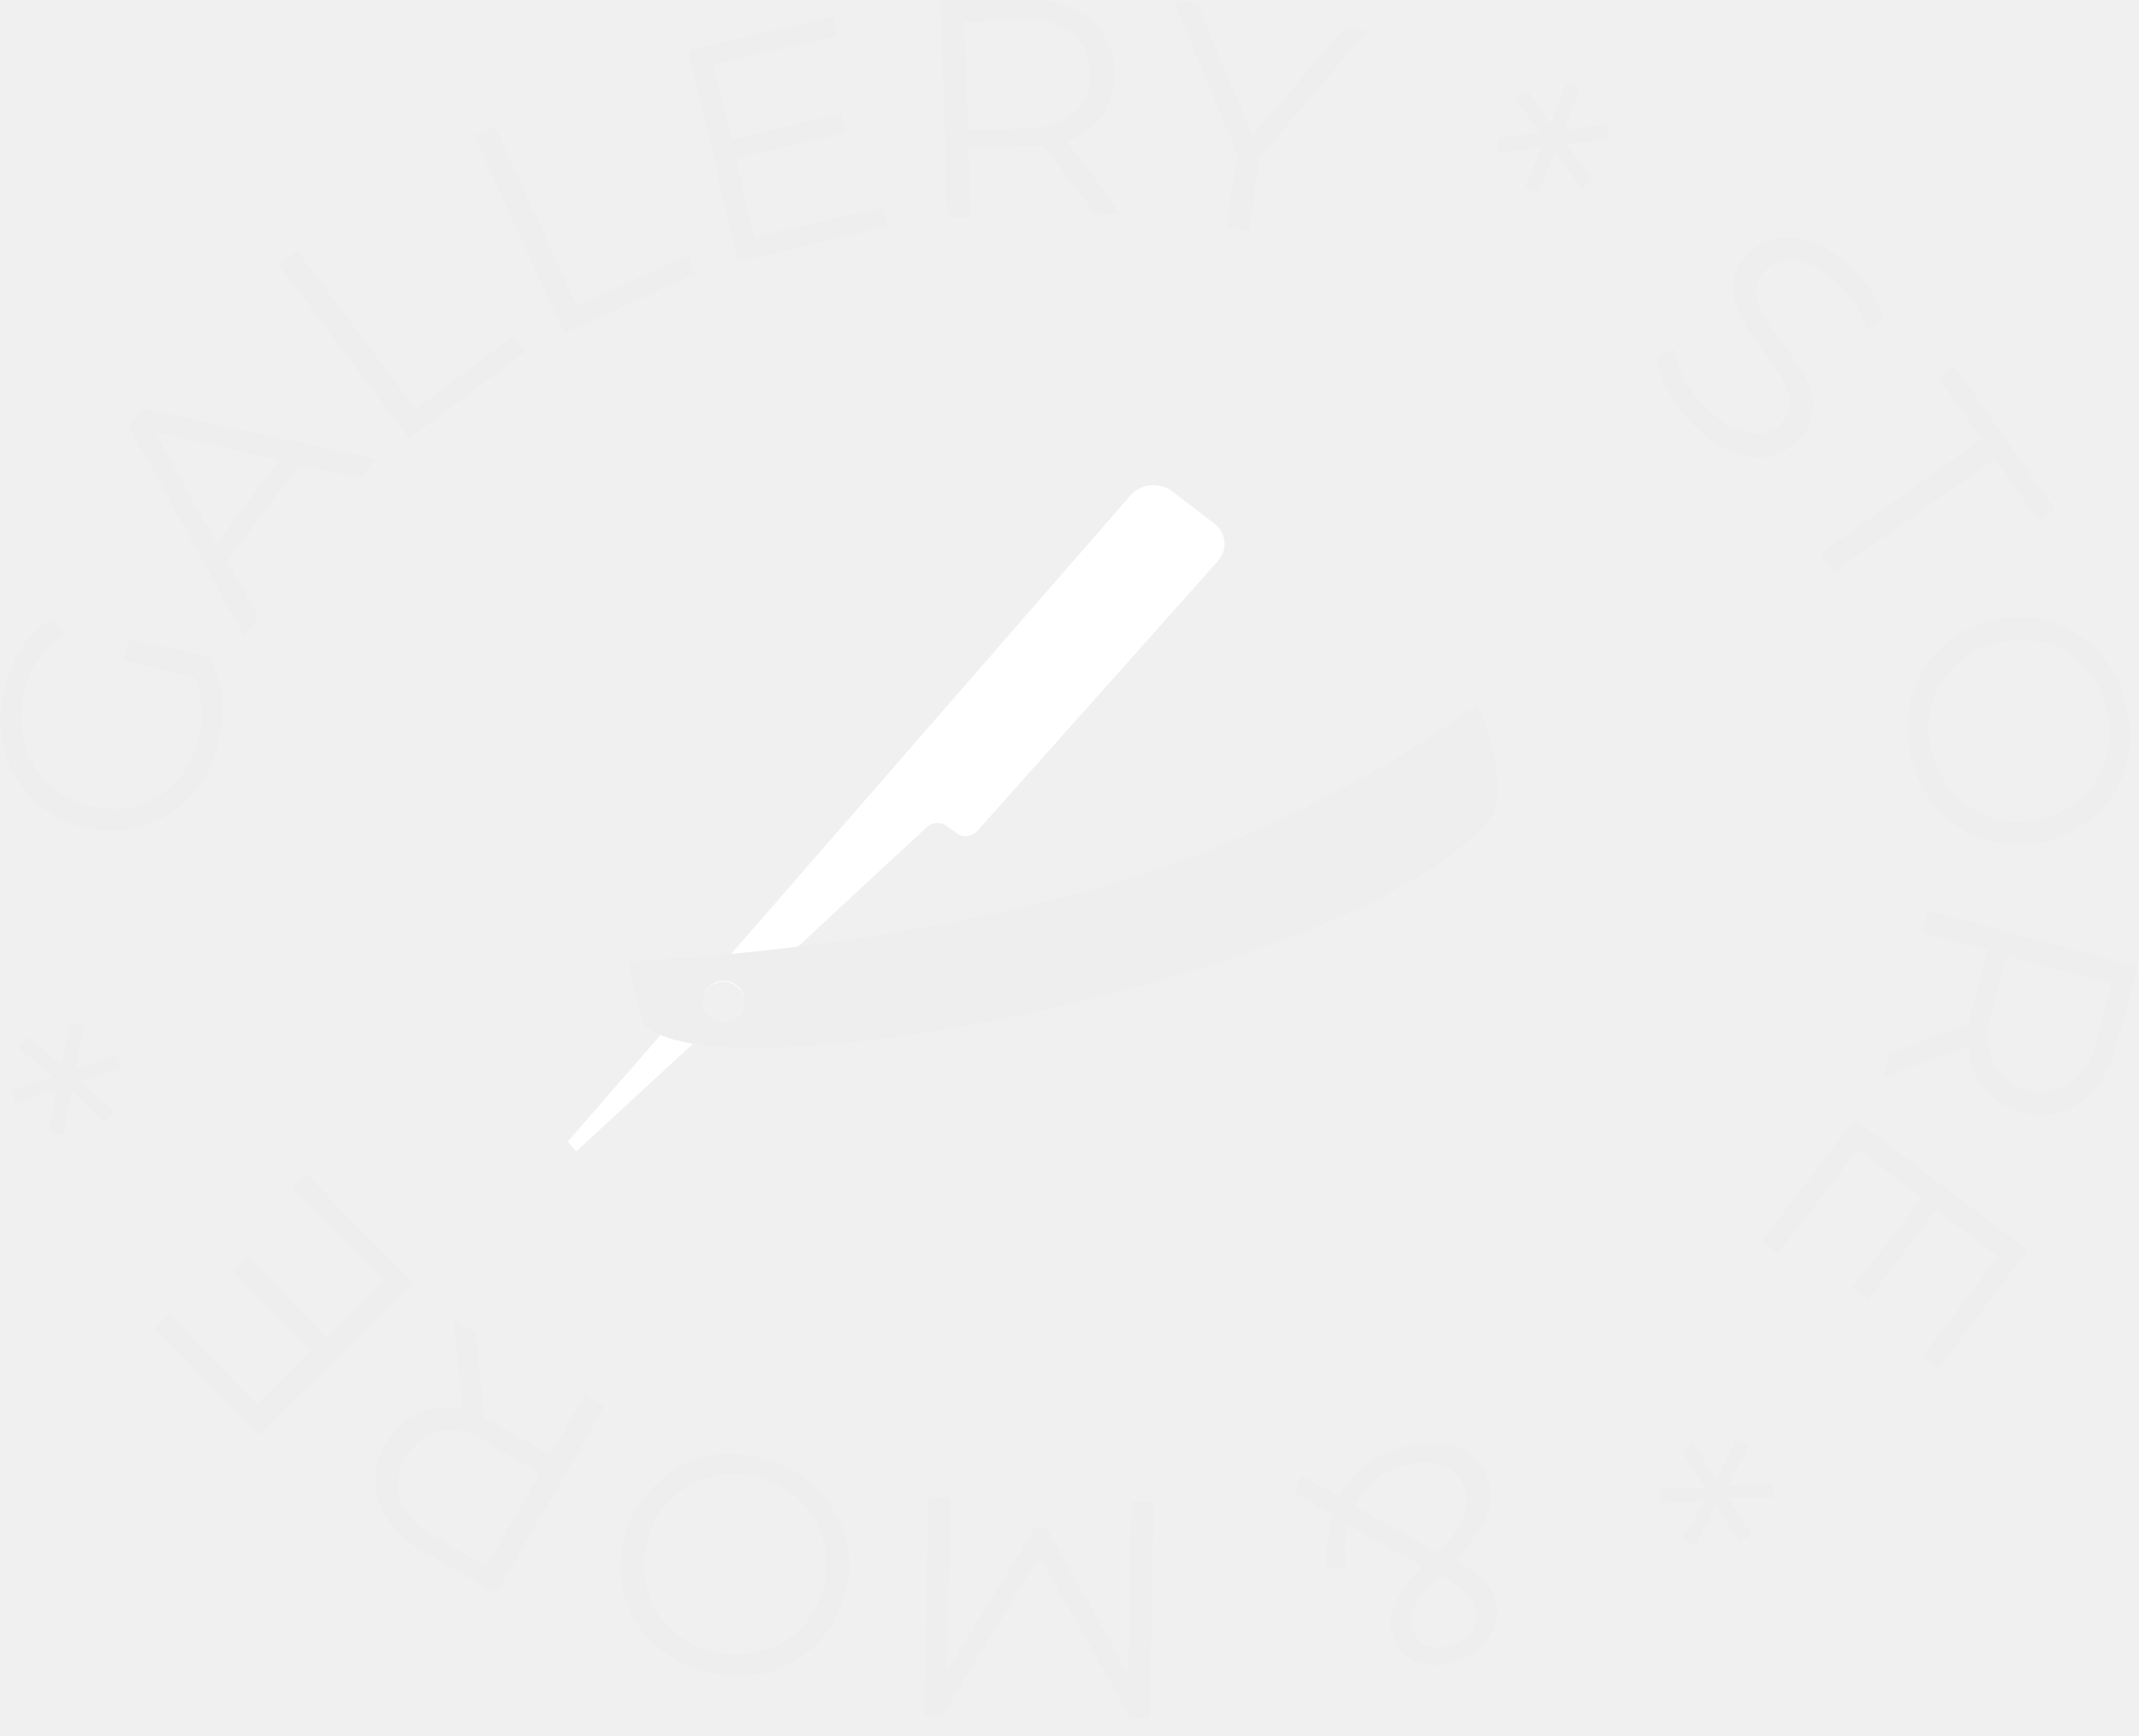
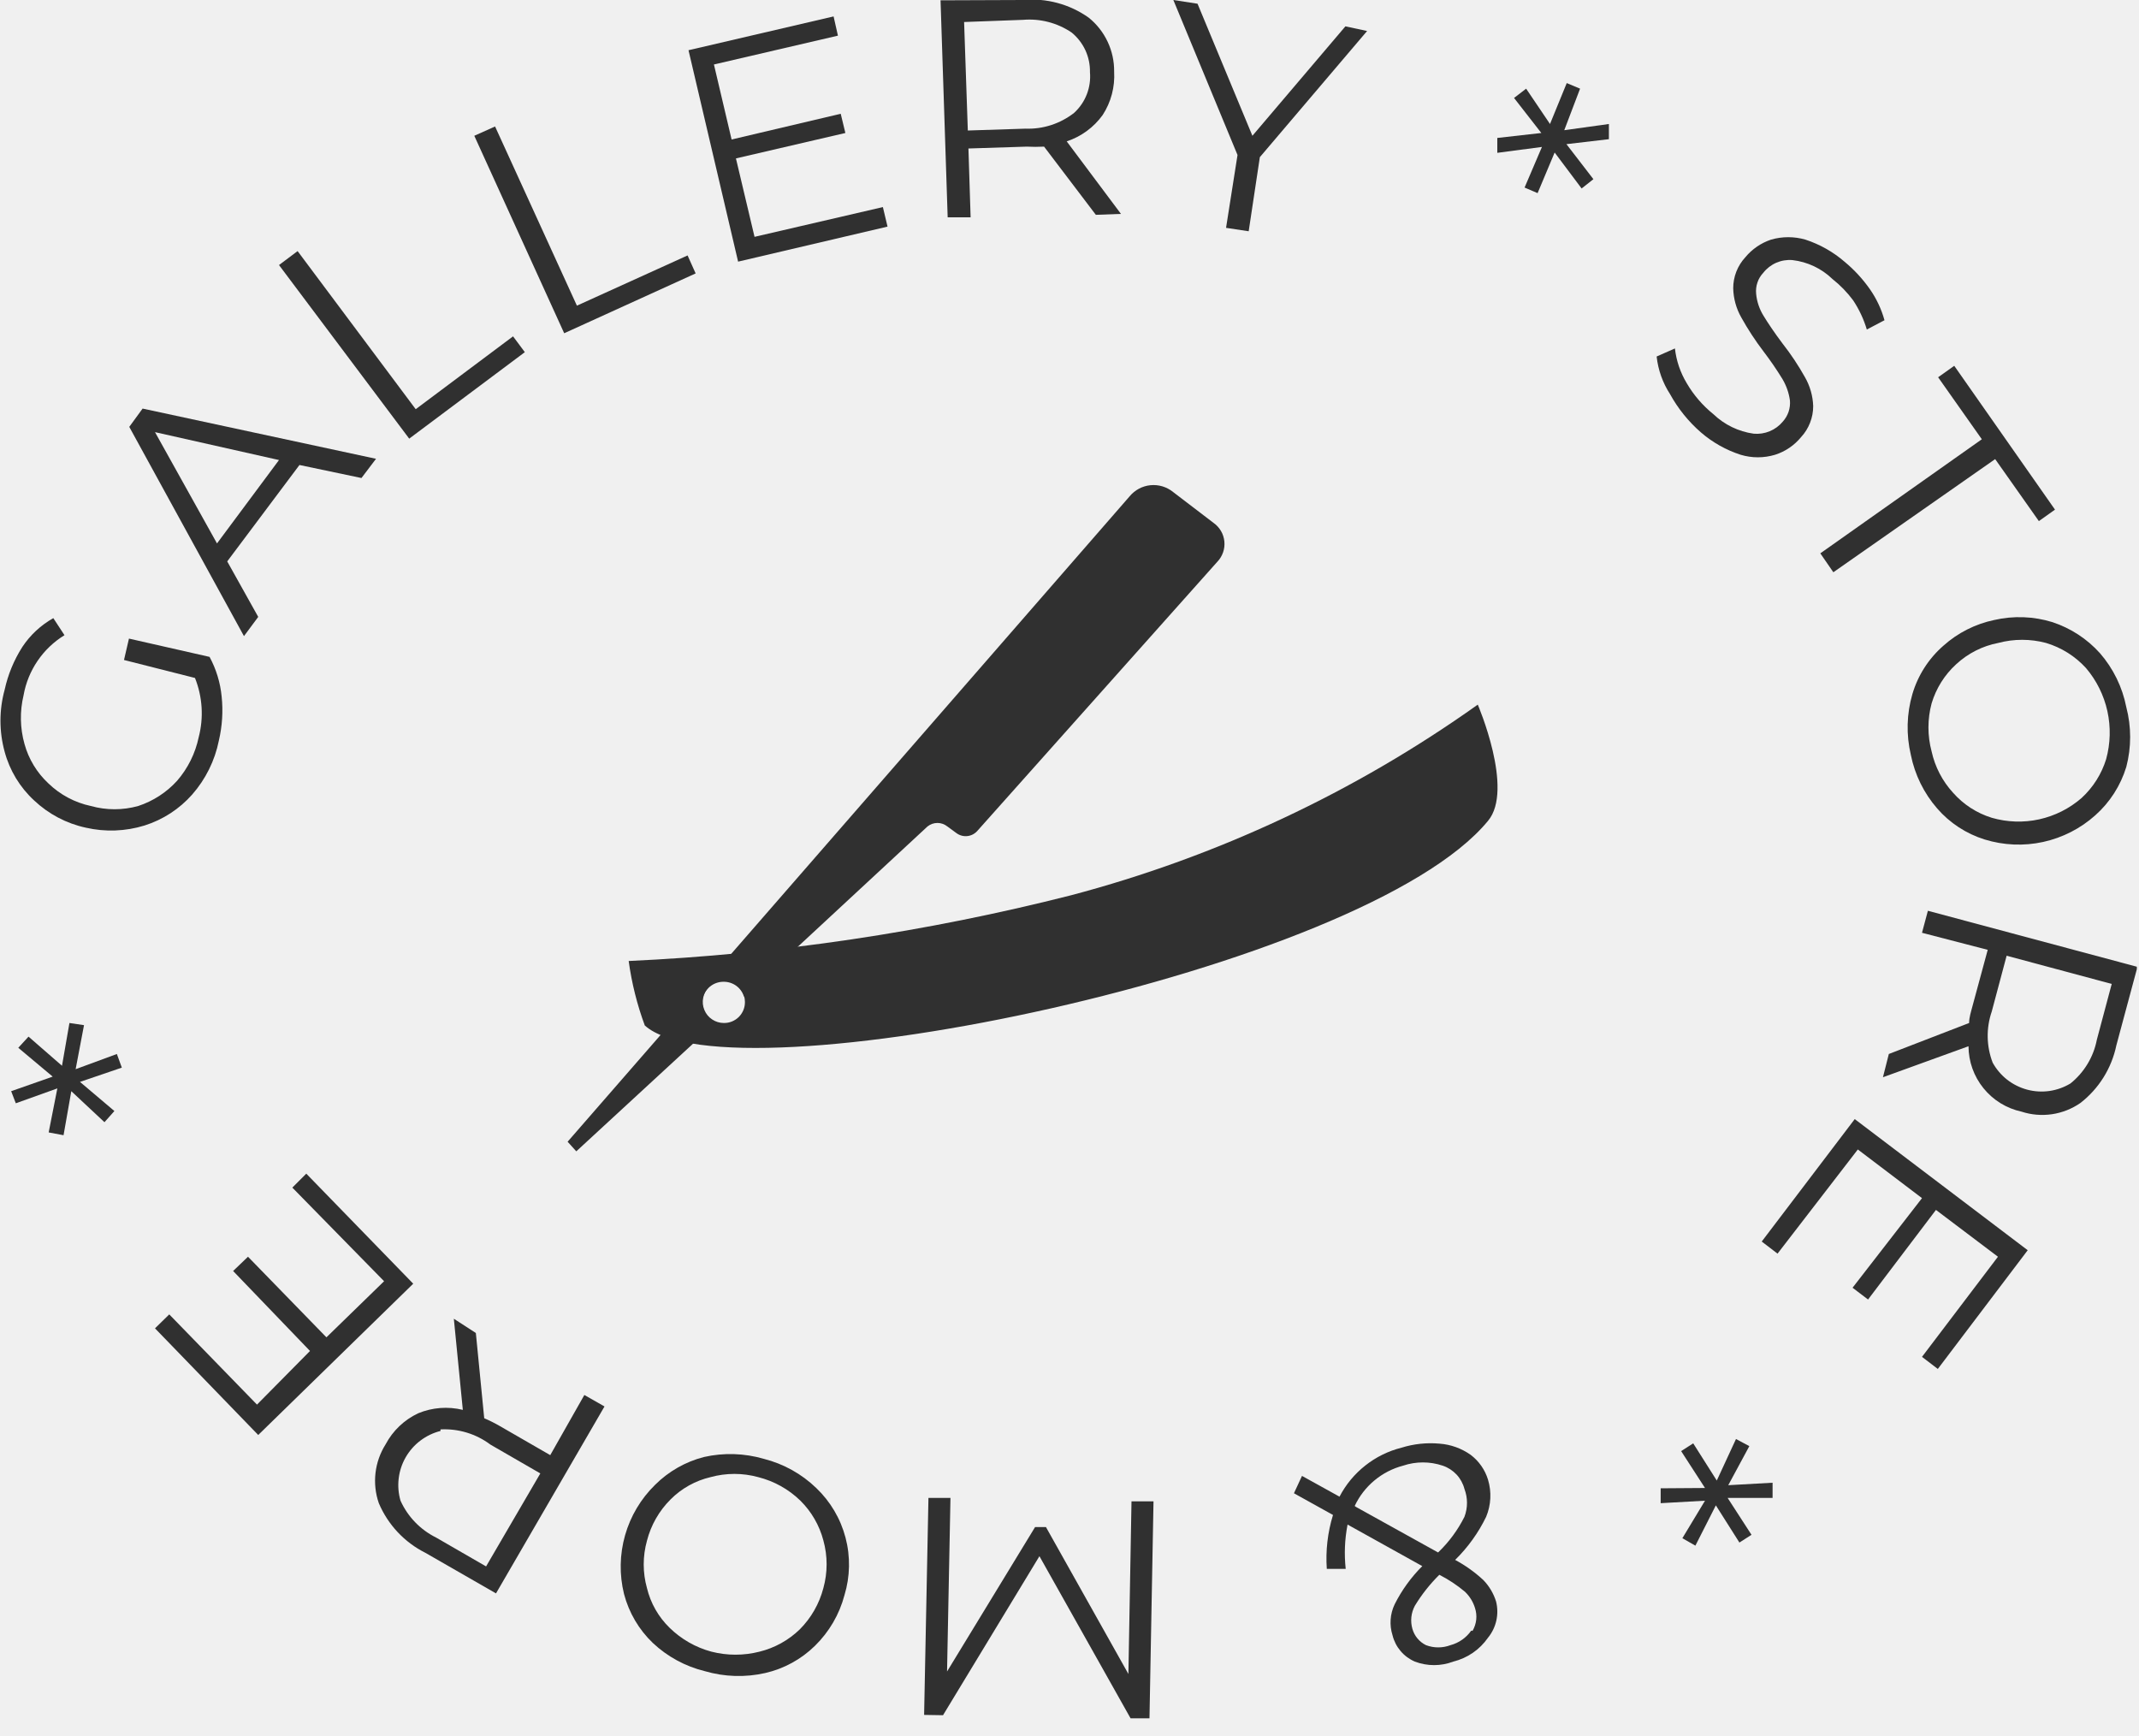
<svg xmlns="http://www.w3.org/2000/svg" width="69" height="56" viewBox="0 0 69 56" fill="none">
  <g clip-path="url(#clip0_1_6)">
-     <path d="M39.15 16.87L37.84 15.87C37.635 15.704 37.373 15.626 37.111 15.652C36.849 15.678 36.608 15.807 36.44 16.01L18.31 36.83L18.59 37.14L23.08 33C22.93 32.94 22.807 32.829 22.73 32.687C22.654 32.545 22.629 32.381 22.661 32.223C22.694 32.065 22.78 31.923 22.906 31.822C23.032 31.721 23.189 31.667 23.35 31.67C23.495 31.67 23.637 31.717 23.754 31.803C23.871 31.889 23.957 32.011 24 32.15L29.92 26.66C30.011 26.587 30.124 26.547 30.24 26.547C30.356 26.547 30.469 26.587 30.56 26.66L30.86 26.88C30.962 26.953 31.087 26.985 31.21 26.97C31.334 26.955 31.448 26.895 31.53 26.8L39.27 18.12C39.352 18.034 39.415 17.931 39.454 17.818C39.493 17.706 39.507 17.586 39.496 17.468C39.484 17.349 39.448 17.234 39.388 17.131C39.328 17.028 39.247 16.939 39.15 16.87Z" fill="#ffffff" />
-     <path d="M47.67 22.73C43.703 25.553 39.258 27.636 34.55 28.88C29.878 30.068 25.096 30.779 20.28 31C20.377 31.71 20.551 32.408 20.8 33.08C23.52 35.54 44 31.34 48 26.48C48.85 25.47 47.67 22.73 47.67 22.73ZM23.35 33C23.215 33 23.084 32.96 22.972 32.885C22.86 32.811 22.773 32.705 22.722 32.58C22.67 32.456 22.657 32.319 22.683 32.187C22.709 32.055 22.774 31.934 22.869 31.839C22.964 31.744 23.085 31.679 23.217 31.653C23.349 31.627 23.486 31.64 23.61 31.692C23.735 31.743 23.841 31.83 23.915 31.942C23.99 32.054 24.03 32.185 24.03 32.32C24.031 32.41 24.015 32.499 23.981 32.582C23.947 32.665 23.897 32.74 23.834 32.804C23.77 32.867 23.695 32.917 23.612 32.951C23.529 32.985 23.44 33.001 23.35 33Z" fill="#eeeeee" />
-     <path d="M4 21.29L4.16 20.6L6.76 21.19C6.974 21.586 7.107 22.021 7.15 22.47C7.2 22.945 7.169 23.425 7.06 23.89C6.931 24.535 6.634 25.135 6.2 25.63C5.787 26.097 5.255 26.443 4.66 26.63C4.047 26.819 3.395 26.843 2.77 26.7C2.143 26.565 1.566 26.26 1.1 25.82C0.641 25.397 0.312 24.853 0.15 24.25C-0.03 23.595 -0.03 22.904 0.15 22.25C0.257 21.76 0.45 21.293 0.72 20.87C0.975 20.485 1.318 20.166 1.72 19.94L2.08 20.49C1.735 20.702 1.439 20.984 1.212 21.318C0.984 21.653 0.83 22.032 0.76 22.43C0.636 22.947 0.646 23.488 0.79 24C0.924 24.486 1.191 24.926 1.56 25.27C1.939 25.637 2.414 25.89 2.93 26C3.43 26.14 3.96 26.14 4.46 26C4.939 25.842 5.37 25.563 5.71 25.19C6.06 24.787 6.301 24.302 6.41 23.78C6.575 23.147 6.532 22.478 6.29 21.87L4 21.29Z" fill="#eeeeee" />
-     <path d="M9.66 15L7.33 18.11L8.33 19.9L7.87 20.52L4.17 13.77L4.6 13.18L12.13 14.8L11.66 15.42L9.66 15ZM9 14.84L5 13.94L7 17.53L9 14.84Z" fill="#eeeeee" />
-     <path d="M9 8.55L9.6 8.1L13.41 13.2L16.55 10.85L16.93 11.36L13.2 14.15L9 8.55Z" fill="#eeeeee" />
-     <path d="M15.3 4.38L15.97 4.08L18.61 9.86L22.18 8.24L22.44 8.82L18.2 10.75L15.3 4.38Z" fill="#eeeeee" />
-     <path d="M28.48 6.68L28.63 7.31L23.81 8.44L22.21 1.62L26.89 0.53L27.03 1.15L23.03 2.08L23.6 4.5L27.12 3.67L27.27 4.29L23.74 5.11L24.34 7.64L28.48 6.68Z" fill="#eeeeee" />
-     <path d="M35.35 6.93L33.68 4.73C33.493 4.74 33.306 4.74 33.12 4.73L31.24 4.79L31.31 7.01H30.57L30.34 0.01L33 -3.1339e-05C33.752 -0.069 34.504 0.133 35.12 0.57C35.38 0.779 35.588 1.044 35.73 1.346C35.872 1.647 35.944 1.977 35.94 2.31C35.969 2.804 35.84 3.295 35.57 3.71C35.283 4.109 34.877 4.406 34.41 4.56L36.16 6.9L35.35 6.93ZM34.65 3.64C34.83 3.475 34.969 3.272 35.058 3.044C35.146 2.817 35.181 2.573 35.16 2.33C35.165 2.086 35.115 1.844 35.013 1.622C34.91 1.4 34.759 1.205 34.57 1.05C34.109 0.737 33.555 0.593 33 0.64L31.1 0.71L31.22 4.21L33.08 4.15C33.647 4.171 34.203 3.99 34.65 3.64Z" fill="#eeeeee" />
-     <path d="M40.64 5.07L40.28 7.46L39.55 7.35L39.92 5L37.85 0L38.63 0.12L40.4 4.38L43.4 0.85L44.1 1L40.64 5.07Z" fill="#eeeeee" />
-     <path d="M50.53 4.65L51.4 5.78L51.02 6.08L50.15 4.92L49.6 6.23L49.18 6.05L49.74 4.74L48.3 4.93V4.45L49.72 4.29L48.84 3.16L49.23 2.86L50 4L50.54 2.68L50.97 2.86L50.46 4.2L51.9 4V4.49L50.53 4.65Z" fill="#eeeeee" />
-     <path d="M53.87 12.71C53.634 12.346 53.487 11.931 53.44 11.5L54.03 11.24C54.074 11.636 54.204 12.018 54.41 12.36C54.633 12.743 54.925 13.082 55.27 13.36C55.626 13.701 56.081 13.922 56.57 13.99C56.747 14.006 56.925 13.979 57.088 13.911C57.252 13.843 57.397 13.736 57.51 13.6C57.593 13.508 57.656 13.401 57.696 13.284C57.735 13.167 57.75 13.043 57.74 12.92C57.707 12.676 57.625 12.442 57.5 12.23C57.312 11.923 57.108 11.626 56.89 11.34C56.624 10.991 56.383 10.623 56.17 10.24C56.007 9.953 55.918 9.63 55.91 9.3C55.909 8.929 56.049 8.572 56.3 8.3C56.518 8.036 56.806 7.839 57.13 7.73C57.493 7.625 57.877 7.625 58.24 7.73C58.707 7.883 59.139 8.128 59.51 8.45C59.818 8.706 60.09 9.002 60.32 9.33C60.532 9.634 60.691 9.972 60.79 10.33L60.22 10.63C60.121 10.297 59.972 9.98 59.78 9.69C59.588 9.431 59.363 9.199 59.11 9C58.759 8.66 58.305 8.446 57.82 8.39C57.642 8.375 57.462 8.405 57.298 8.476C57.134 8.548 56.99 8.659 56.88 8.8C56.795 8.89 56.73 8.997 56.691 9.115C56.651 9.232 56.637 9.357 56.65 9.48C56.673 9.732 56.756 9.975 56.89 10.19C57.03 10.42 57.23 10.72 57.5 11.08C57.768 11.421 58.008 11.782 58.22 12.16C58.386 12.446 58.479 12.769 58.49 13.1C58.491 13.47 58.351 13.828 58.1 14.1C57.881 14.367 57.589 14.566 57.26 14.67C56.898 14.779 56.512 14.779 56.15 14.67C55.68 14.518 55.244 14.273 54.87 13.95C54.466 13.599 54.128 13.179 53.87 12.71Z" fill="#eeeeee" />
-     <path d="M63.93 14.17L62.52 12.17L63.04 11.8L66.29 16.44L65.77 16.81L64.36 14.81L59.14 18.46L58.72 17.85L63.93 14.17Z" fill="#eeeeee" />
-     <path d="M61.69 22.39C61.868 21.786 62.215 21.244 62.69 20.83C63.154 20.414 63.72 20.128 64.33 20C64.952 19.857 65.6 19.881 66.21 20.07C66.798 20.265 67.326 20.609 67.74 21.07C68.171 21.566 68.464 22.166 68.59 22.81C68.756 23.443 68.756 24.107 68.59 24.74C68.406 25.342 68.061 25.882 67.59 26.3C67.113 26.727 66.533 27.023 65.908 27.16C65.282 27.297 64.632 27.269 64.02 27.08C63.427 26.895 62.897 26.549 62.49 26.08C62.061 25.587 61.768 24.991 61.64 24.35C61.487 23.703 61.504 23.028 61.69 22.39ZM63 25.57C63.334 25.95 63.767 26.231 64.25 26.38C64.748 26.524 65.275 26.542 65.782 26.43C66.288 26.318 66.759 26.081 67.15 25.74C67.519 25.4 67.792 24.969 67.94 24.49C68.079 23.984 68.093 23.452 67.98 22.939C67.867 22.427 67.63 21.95 67.29 21.55C66.941 21.168 66.496 20.888 66 20.74C65.495 20.606 64.965 20.606 64.46 20.74C63.951 20.838 63.48 21.077 63.1 21.43C62.727 21.771 62.455 22.206 62.31 22.69C62.174 23.198 62.174 23.732 62.31 24.24C62.419 24.736 62.657 25.195 63 25.57Z" fill="#eeeeee" />
-     <path d="M60.93 34L63.52 33C63.52 32.82 63.58 32.64 63.63 32.45L64.12 30.64L62 30.09L62.19 29.38L68.95 31.19L68.27 33.72C68.117 34.458 67.706 35.118 67.11 35.58C66.836 35.77 66.522 35.894 66.193 35.943C65.863 35.991 65.527 35.963 65.21 35.86C64.727 35.755 64.295 35.489 63.984 35.105C63.673 34.722 63.502 34.244 63.5 33.75L60.74 34.75L60.93 34ZM64.28 34.28C64.397 34.492 64.556 34.679 64.747 34.829C64.938 34.978 65.158 35.087 65.392 35.15C65.627 35.213 65.871 35.227 66.112 35.193C66.352 35.158 66.582 35.076 66.79 34.95C67.231 34.595 67.533 34.096 67.64 33.54L68.12 31.74L64.73 30.83L64.25 32.63C64.066 33.166 64.076 33.751 64.28 34.28Z" fill="#eeeeee" />
-     <path d="M57.34 40.44L56.83 40.05L59.83 36.1L65.41 40.33L62.51 44.16L62 43.77L64.45 40.54L62.45 39.03L60.26 41.92L59.76 41.54L62 38.65L59.93 37.08L57.34 40.44Z" fill="#eeeeee" />
-     <path d="M55 48.41L53.57 48.49V48.01L55 48L54.23 46.81L54.62 46.56L55.38 47.76L56 46.42L56.43 46.65L55.75 47.91L57.18 47.83V48.32H55.73L56.5 49.51L56.11 49.76L55.35 48.56L54.69 49.86L54.27 49.62L55 48.41Z" fill="#eeeeee" />
-     <path d="M42 47.61L43.21 48.28C43.413 47.89 43.696 47.548 44.041 47.276C44.385 47.003 44.784 46.807 45.21 46.7C45.607 46.576 46.025 46.532 46.44 46.57C46.8 46.597 47.145 46.722 47.44 46.93C47.706 47.131 47.903 47.411 48 47.73C48.12 48.125 48.099 48.549 47.94 48.93C47.689 49.447 47.351 49.917 46.94 50.32C47.27 50.497 47.575 50.715 47.85 50.97C48.039 51.165 48.179 51.401 48.26 51.66C48.311 51.862 48.314 52.073 48.269 52.276C48.224 52.479 48.132 52.669 48 52.83C47.733 53.215 47.335 53.488 46.88 53.6C46.481 53.752 46.039 53.752 45.64 53.6C45.462 53.523 45.305 53.407 45.18 53.26C45.055 53.112 44.966 52.938 44.92 52.75C44.815 52.42 44.84 52.062 44.99 51.75C45.219 51.295 45.52 50.88 45.88 50.52L43.47 49.18C43.378 49.651 43.358 50.133 43.41 50.61H42.8C42.759 50.023 42.827 49.433 43 48.87L41.74 48.17L42 47.61ZM43.74 48.61L46.39 50.08C46.737 49.748 47.025 49.359 47.24 48.93C47.35 48.64 47.35 48.32 47.24 48.03C47.195 47.857 47.107 47.697 46.985 47.566C46.862 47.436 46.71 47.337 46.54 47.28C46.125 47.14 45.675 47.14 45.26 47.28C44.921 47.369 44.605 47.532 44.336 47.757C44.066 47.981 43.849 48.262 43.7 48.58L43.74 48.61ZM47.5 52.61C47.565 52.499 47.606 52.376 47.62 52.249C47.634 52.121 47.62 51.992 47.58 51.87C47.519 51.672 47.409 51.494 47.26 51.35C47.005 51.135 46.727 50.951 46.43 50.8C46.127 51.1 45.861 51.436 45.64 51.8C45.519 52.027 45.49 52.292 45.56 52.54C45.592 52.654 45.647 52.761 45.723 52.852C45.799 52.943 45.893 53.018 46 53.07C46.255 53.166 46.535 53.166 46.79 53.07C47.062 52.997 47.299 52.831 47.46 52.6L47.5 52.61Z" fill="#eeeeee" />
-     <path d="M29.81 55.32L29.95 48.32H30.66L30.55 53.92L33.39 49.26H33.74L36.4 54L36.5 48.43H37.21L37.08 55.43H36.47L33.53 50.2L30.42 55.33L29.81 55.32Z" fill="#eeeeee" />
-     <path d="M26.33 48C26.787 48.436 27.114 48.99 27.275 49.601C27.436 50.212 27.424 50.856 27.24 51.46C27.076 52.079 26.747 52.642 26.29 53.09C25.845 53.527 25.288 53.832 24.68 53.97C24.039 54.115 23.371 54.094 22.74 53.91C22.111 53.757 21.532 53.443 21.06 53C20.61 52.57 20.288 52.023 20.13 51.42C19.976 50.797 19.988 50.145 20.163 49.527C20.338 48.91 20.672 48.349 21.13 47.9C21.567 47.464 22.112 47.153 22.71 47C23.348 46.856 24.012 46.877 24.64 47.06C25.276 47.221 25.858 47.545 26.33 48ZM22.92 47.65C22.431 47.764 21.984 48.014 21.63 48.37C21.262 48.737 20.999 49.197 20.87 49.7C20.73 50.201 20.73 50.73 20.87 51.23C20.988 51.717 21.241 52.161 21.6 52.51C21.977 52.878 22.441 53.144 22.95 53.28C23.459 53.41 23.991 53.41 24.5 53.28C24.989 53.16 25.438 52.911 25.8 52.56C26.166 52.192 26.429 51.733 26.56 51.23C26.7 50.726 26.7 50.194 26.56 49.69C26.432 49.205 26.177 48.763 25.82 48.41C25.442 48.041 24.972 47.779 24.46 47.65C23.956 47.511 23.424 47.511 22.92 47.65Z" fill="#eeeeee" />
-     <path d="M15.35 43L15.62 45.75C15.791 45.823 15.959 45.907 16.12 46L17.75 46.94L18.85 45L19.5 45.37L16 51.4L13.72 50.09C13.046 49.752 12.514 49.184 12.22 48.49C12.111 48.177 12.075 47.844 12.113 47.515C12.151 47.186 12.263 46.87 12.44 46.59C12.672 46.152 13.041 45.801 13.49 45.59C13.946 45.401 14.45 45.363 14.93 45.48L14.64 42.54L15.35 43ZM14.21 46.16C13.975 46.219 13.755 46.325 13.562 46.471C13.368 46.617 13.207 46.801 13.086 47.011C12.966 47.221 12.889 47.453 12.861 47.693C12.832 47.934 12.852 48.178 12.92 48.41C13.154 48.928 13.561 49.348 14.07 49.6L15.68 50.53L17.43 47.53L15.82 46.6C15.357 46.253 14.787 46.08 14.21 46.11V46.16Z" fill="#eeeeee" />
-     <path d="M9.43 38.31L9.88 37.86L13.33 41.41L8.33 46.29L5 42.85L5.46 42.4L8.29 45.31L10 43.58L7.52 41L8 40.54L10.53 43.14L12.39 41.33L9.43 38.31Z" fill="#eeeeee" />
-     <path d="M2 34.38L2.24 33L2.71 33.07L2.44 34.49L3.77 34L3.93 34.44L2.58 34.9L3.69 35.84L3.37 36.2L2.3 35.2L2.05 36.62L1.57 36.53L1.85 35.11L0.51 35.59L0.36 35.2L1.7 34.73L0.59 33.8L0.92 33.44L2 34.38Z" fill="#eeeeee" />
+     <path d="M39.15 16.87L37.84 15.87C37.635 15.704 37.373 15.626 37.111 15.652C36.849 15.678 36.608 15.807 36.44 16.01L18.31 36.83L18.59 37.14L23.08 33C22.93 32.94 22.807 32.829 22.73 32.687C22.654 32.545 22.629 32.381 22.661 32.223C22.694 32.065 22.78 31.923 22.906 31.822C23.032 31.721 23.189 31.667 23.35 31.67C23.495 31.67 23.637 31.717 23.754 31.803C23.871 31.889 23.957 32.011 24 32.15L29.92 26.66C30.011 26.587 30.124 26.547 30.24 26.547C30.356 26.547 30.469 26.587 30.56 26.66L30.86 26.88C30.962 26.953 31.087 26.985 31.21 26.97C31.334 26.955 31.448 26.895 31.53 26.8L39.27 18.12C39.352 18.034 39.415 17.931 39.454 17.818C39.493 17.706 39.507 17.586 39.496 17.468C39.484 17.349 39.448 17.234 39.388 17.131C39.328 17.028 39.247 16.939 39.15 16.87Z" fill="#303030" />
+     <path d="M47.67 22.73C43.703 25.553 39.258 27.636 34.55 28.88C29.878 30.068 25.096 30.779 20.28 31C20.377 31.71 20.551 32.408 20.8 33.08C23.52 35.54 44 31.34 48 26.48C48.85 25.47 47.67 22.73 47.67 22.73ZM23.35 33C23.215 33 23.084 32.96 22.972 32.885C22.86 32.811 22.773 32.705 22.722 32.58C22.67 32.456 22.657 32.319 22.683 32.187C22.709 32.055 22.774 31.934 22.869 31.839C22.964 31.744 23.085 31.679 23.217 31.653C23.349 31.627 23.486 31.64 23.61 31.692C23.735 31.743 23.841 31.83 23.915 31.942C23.99 32.054 24.03 32.185 24.03 32.32C24.031 32.41 24.015 32.499 23.981 32.582C23.947 32.665 23.897 32.74 23.834 32.804C23.77 32.867 23.695 32.917 23.612 32.951C23.529 32.985 23.44 33.001 23.35 33Z" fill="#303030" />
+     <path d="M4 21.29L4.16 20.6L6.76 21.19C6.974 21.586 7.107 22.021 7.15 22.47C7.2 22.945 7.169 23.425 7.06 23.89C6.931 24.535 6.634 25.135 6.2 25.63C5.787 26.097 5.255 26.443 4.66 26.63C4.047 26.819 3.395 26.843 2.77 26.7C2.143 26.565 1.566 26.26 1.1 25.82C0.641 25.397 0.312 24.853 0.15 24.25C-0.03 23.595 -0.03 22.904 0.15 22.25C0.257 21.76 0.45 21.293 0.72 20.87C0.975 20.485 1.318 20.166 1.72 19.94L2.08 20.49C1.735 20.702 1.439 20.984 1.212 21.318C0.984 21.653 0.83 22.032 0.76 22.43C0.636 22.947 0.646 23.488 0.79 24C0.924 24.486 1.191 24.926 1.56 25.27C1.939 25.637 2.414 25.89 2.93 26C3.43 26.14 3.96 26.14 4.46 26C4.939 25.842 5.37 25.563 5.71 25.19C6.06 24.787 6.301 24.302 6.41 23.78C6.575 23.147 6.532 22.478 6.29 21.87L4 21.29Z" fill="#303030" />
+     <path d="M9.66 15L7.33 18.11L8.33 19.9L7.87 20.52L4.17 13.77L4.6 13.18L12.13 14.8L11.66 15.42L9.66 15ZM9 14.84L5 13.94L7 17.53L9 14.84Z" fill="#303030" />
+     <path d="M9 8.55L9.6 8.1L13.41 13.2L16.55 10.85L16.93 11.36L13.2 14.15L9 8.55Z" fill="#303030" />
+     <path d="M15.3 4.38L15.97 4.08L18.61 9.86L22.18 8.24L22.44 8.82L18.2 10.75L15.3 4.38Z" fill="#303030" />
+     <path d="M28.48 6.68L28.63 7.31L23.81 8.44L22.21 1.62L26.89 0.53L27.03 1.15L23.03 2.08L23.6 4.5L27.12 3.67L27.27 4.29L23.74 5.11L24.34 7.64L28.48 6.68Z" fill="#303030" />
+     <path d="M35.35 6.93L33.68 4.73C33.493 4.74 33.306 4.74 33.12 4.73L31.24 4.79L31.31 7.01H30.57L30.34 0.01L33 -3.1339e-05C33.752 -0.069 34.504 0.133 35.12 0.57C35.38 0.779 35.588 1.044 35.73 1.346C35.872 1.647 35.944 1.977 35.94 2.31C35.969 2.804 35.84 3.295 35.57 3.71C35.283 4.109 34.877 4.406 34.41 4.56L36.16 6.9L35.35 6.93ZM34.65 3.64C34.83 3.475 34.969 3.272 35.058 3.044C35.146 2.817 35.181 2.573 35.16 2.33C35.165 2.086 35.115 1.844 35.013 1.622C34.91 1.4 34.759 1.205 34.57 1.05C34.109 0.737 33.555 0.593 33 0.64L31.1 0.71L31.22 4.21L33.08 4.15C33.647 4.171 34.203 3.99 34.65 3.64Z" fill="#303030" />
+     <path d="M40.64 5.07L40.28 7.46L39.55 7.35L39.92 5L37.85 0L38.63 0.12L40.4 4.38L43.4 0.85L44.1 1L40.64 5.07Z" fill="#303030" />
+     <path d="M50.53 4.65L51.4 5.78L51.02 6.08L50.15 4.92L49.6 6.23L49.18 6.05L49.74 4.74L48.3 4.93V4.45L49.72 4.29L48.84 3.16L49.23 2.86L50 4L50.54 2.68L50.97 2.86L50.46 4.2L51.9 4V4.49L50.53 4.65Z" fill="#303030" />
+     <path d="M53.87 12.71C53.634 12.346 53.487 11.931 53.44 11.5L54.03 11.24C54.074 11.636 54.204 12.018 54.41 12.36C54.633 12.743 54.925 13.082 55.27 13.36C55.626 13.701 56.081 13.922 56.57 13.99C56.747 14.006 56.925 13.979 57.088 13.911C57.252 13.843 57.397 13.736 57.51 13.6C57.593 13.508 57.656 13.401 57.696 13.284C57.735 13.167 57.75 13.043 57.74 12.92C57.707 12.676 57.625 12.442 57.5 12.23C57.312 11.923 57.108 11.626 56.89 11.34C56.624 10.991 56.383 10.623 56.17 10.24C56.007 9.953 55.918 9.63 55.91 9.3C55.909 8.929 56.049 8.572 56.3 8.3C56.518 8.036 56.806 7.839 57.13 7.73C57.493 7.625 57.877 7.625 58.24 7.73C58.707 7.883 59.139 8.128 59.51 8.45C59.818 8.706 60.09 9.002 60.32 9.33C60.532 9.634 60.691 9.972 60.79 10.33L60.22 10.63C60.121 10.297 59.972 9.98 59.78 9.69C59.588 9.431 59.363 9.199 59.11 9C58.759 8.66 58.305 8.446 57.82 8.39C57.642 8.375 57.462 8.405 57.298 8.476C57.134 8.548 56.99 8.659 56.88 8.8C56.795 8.89 56.73 8.997 56.691 9.115C56.651 9.232 56.637 9.357 56.65 9.48C56.673 9.732 56.756 9.975 56.89 10.19C57.03 10.42 57.23 10.72 57.5 11.08C57.768 11.421 58.008 11.782 58.22 12.16C58.386 12.446 58.479 12.769 58.49 13.1C58.491 13.47 58.351 13.828 58.1 14.1C57.881 14.367 57.589 14.566 57.26 14.67C56.898 14.779 56.512 14.779 56.15 14.67C55.68 14.518 55.244 14.273 54.87 13.95C54.466 13.599 54.128 13.179 53.87 12.71Z" fill="#303030" />
+     <path d="M63.93 14.17L62.52 12.17L63.04 11.8L66.29 16.44L65.77 16.81L64.36 14.81L59.14 18.46L58.72 17.85L63.93 14.17Z" fill="#303030" />
+     <path d="M61.69 22.39C61.868 21.786 62.215 21.244 62.69 20.83C63.154 20.414 63.72 20.128 64.33 20C64.952 19.857 65.6 19.881 66.21 20.07C66.798 20.265 67.326 20.609 67.74 21.07C68.171 21.566 68.464 22.166 68.59 22.81C68.756 23.443 68.756 24.107 68.59 24.74C68.406 25.342 68.061 25.882 67.59 26.3C67.113 26.727 66.533 27.023 65.908 27.16C65.282 27.297 64.632 27.269 64.02 27.08C63.427 26.895 62.897 26.549 62.49 26.08C62.061 25.587 61.768 24.991 61.64 24.35C61.487 23.703 61.504 23.028 61.69 22.39ZM63 25.57C63.334 25.95 63.767 26.231 64.25 26.38C64.748 26.524 65.275 26.542 65.782 26.43C66.288 26.318 66.759 26.081 67.15 25.74C67.519 25.4 67.792 24.969 67.94 24.49C68.079 23.984 68.093 23.452 67.98 22.939C67.867 22.427 67.63 21.95 67.29 21.55C66.941 21.168 66.496 20.888 66 20.74C65.495 20.606 64.965 20.606 64.46 20.74C63.951 20.838 63.48 21.077 63.1 21.43C62.727 21.771 62.455 22.206 62.31 22.69C62.174 23.198 62.174 23.732 62.31 24.24C62.419 24.736 62.657 25.195 63 25.57Z" fill="#303030" />
+     <path d="M60.93 34L63.52 33C63.52 32.82 63.58 32.64 63.63 32.45L64.12 30.64L62 30.09L62.19 29.38L68.95 31.19L68.27 33.72C68.117 34.458 67.706 35.118 67.11 35.58C66.836 35.77 66.522 35.894 66.193 35.943C65.863 35.991 65.527 35.963 65.21 35.86C64.727 35.755 64.295 35.489 63.984 35.105C63.673 34.722 63.502 34.244 63.5 33.75L60.74 34.75L60.93 34ZM64.28 34.28C64.397 34.492 64.556 34.679 64.747 34.829C64.938 34.978 65.158 35.087 65.392 35.15C65.627 35.213 65.871 35.227 66.112 35.193C66.352 35.158 66.582 35.076 66.79 34.95C67.231 34.595 67.533 34.096 67.64 33.54L68.12 31.74L64.73 30.83L64.25 32.63C64.066 33.166 64.076 33.751 64.28 34.28Z" fill="#303030" />
+     <path d="M57.34 40.44L56.83 40.05L59.83 36.1L65.41 40.33L62.51 44.16L62 43.77L64.45 40.54L62.45 39.03L60.26 41.92L59.76 41.54L62 38.65L59.93 37.08L57.34 40.44Z" fill="#303030" />
+     <path d="M55 48.41L53.57 48.49V48.01L55 48L54.23 46.81L54.62 46.56L55.38 47.76L56 46.42L56.43 46.65L55.75 47.91L57.18 47.83V48.32H55.73L56.5 49.51L56.11 49.76L55.35 48.56L54.69 49.86L54.27 49.62L55 48.41Z" fill="#303030" />
+     <path d="M42 47.61L43.21 48.28C43.413 47.89 43.696 47.548 44.041 47.276C44.385 47.003 44.784 46.807 45.21 46.7C45.607 46.576 46.025 46.532 46.44 46.57C46.8 46.597 47.145 46.722 47.44 46.93C47.706 47.131 47.903 47.411 48 47.73C48.12 48.125 48.099 48.549 47.94 48.93C47.689 49.447 47.351 49.917 46.94 50.32C47.27 50.497 47.575 50.715 47.85 50.97C48.039 51.165 48.179 51.401 48.26 51.66C48.311 51.862 48.314 52.073 48.269 52.276C48.224 52.479 48.132 52.669 48 52.83C47.733 53.215 47.335 53.488 46.88 53.6C46.481 53.752 46.039 53.752 45.64 53.6C45.462 53.523 45.305 53.407 45.18 53.26C45.055 53.112 44.966 52.938 44.92 52.75C44.815 52.42 44.84 52.062 44.99 51.75C45.219 51.295 45.52 50.88 45.88 50.52L43.47 49.18C43.378 49.651 43.358 50.133 43.41 50.61H42.8C42.759 50.023 42.827 49.433 43 48.87L41.74 48.17L42 47.61ZM43.74 48.61L46.39 50.08C46.737 49.748 47.025 49.359 47.24 48.93C47.35 48.64 47.35 48.32 47.24 48.03C47.195 47.857 47.107 47.697 46.985 47.566C46.862 47.436 46.71 47.337 46.54 47.28C46.125 47.14 45.675 47.14 45.26 47.28C44.921 47.369 44.605 47.532 44.336 47.757C44.066 47.981 43.849 48.262 43.7 48.58L43.74 48.61ZM47.5 52.61C47.565 52.499 47.606 52.376 47.62 52.249C47.634 52.121 47.62 51.992 47.58 51.87C47.519 51.672 47.409 51.494 47.26 51.35C47.005 51.135 46.727 50.951 46.43 50.8C46.127 51.1 45.861 51.436 45.64 51.8C45.519 52.027 45.49 52.292 45.56 52.54C45.592 52.654 45.647 52.761 45.723 52.852C45.799 52.943 45.893 53.018 46 53.07C46.255 53.166 46.535 53.166 46.79 53.07C47.062 52.997 47.299 52.831 47.46 52.6L47.5 52.61Z" fill="#303030" />
+     <path d="M29.81 55.32L29.95 48.32H30.66L30.55 53.92L33.39 49.26H33.74L36.4 54L36.5 48.43H37.21L37.08 55.43H36.47L33.53 50.2L30.42 55.33L29.81 55.32Z" fill="#303030" />
+     <path d="M26.33 48C26.787 48.436 27.114 48.99 27.275 49.601C27.436 50.212 27.424 50.856 27.24 51.46C27.076 52.079 26.747 52.642 26.29 53.09C25.845 53.527 25.288 53.832 24.68 53.97C24.039 54.115 23.371 54.094 22.74 53.91C22.111 53.757 21.532 53.443 21.06 53C20.61 52.57 20.288 52.023 20.13 51.42C19.976 50.797 19.988 50.145 20.163 49.527C20.338 48.91 20.672 48.349 21.13 47.9C21.567 47.464 22.112 47.153 22.71 47C23.348 46.856 24.012 46.877 24.64 47.06C25.276 47.221 25.858 47.545 26.33 48ZM22.92 47.65C22.431 47.764 21.984 48.014 21.63 48.37C21.262 48.737 20.999 49.197 20.87 49.7C20.73 50.201 20.73 50.73 20.87 51.23C20.988 51.717 21.241 52.161 21.6 52.51C21.977 52.878 22.441 53.144 22.95 53.28C23.459 53.41 23.991 53.41 24.5 53.28C24.989 53.16 25.438 52.911 25.8 52.56C26.166 52.192 26.429 51.733 26.56 51.23C26.7 50.726 26.7 50.194 26.56 49.69C26.432 49.205 26.177 48.763 25.82 48.41C25.442 48.041 24.972 47.779 24.46 47.65C23.956 47.511 23.424 47.511 22.92 47.65Z" fill="#303030" />
+     <path d="M15.35 43L15.62 45.75C15.791 45.823 15.959 45.907 16.12 46L17.75 46.94L18.85 45L19.5 45.37L16 51.4L13.72 50.09C13.046 49.752 12.514 49.184 12.22 48.49C12.111 48.177 12.075 47.844 12.113 47.515C12.151 47.186 12.263 46.87 12.44 46.59C12.672 46.152 13.041 45.801 13.49 45.59C13.946 45.401 14.45 45.363 14.93 45.48L14.64 42.54L15.35 43ZM14.21 46.16C13.975 46.219 13.755 46.325 13.562 46.471C13.368 46.617 13.207 46.801 13.086 47.011C12.966 47.221 12.889 47.453 12.861 47.693C12.832 47.934 12.852 48.178 12.92 48.41C13.154 48.928 13.561 49.348 14.07 49.6L15.68 50.53L17.43 47.53L15.82 46.6C15.357 46.253 14.787 46.08 14.21 46.11V46.16Z" fill="#303030" />
+     <path d="M9.43 38.31L9.88 37.86L13.33 41.41L8.33 46.29L5 42.85L5.46 42.4L8.29 45.31L10 43.58L7.52 41L8 40.54L10.53 43.14L12.39 41.33L9.43 38.31Z" fill="#303030" />
+     <path d="M2 34.38L2.24 33L2.71 33.07L2.44 34.49L3.77 34L3.93 34.44L2.58 34.9L3.69 35.84L3.37 36.2L2.3 35.2L2.05 36.62L1.57 36.53L1.85 35.11L0.51 35.59L0.36 35.2L1.7 34.73L0.59 33.8L0.92 33.44L2 34.38Z" fill="#303030" />
  </g>
  <defs>
    <clipPath id="clip0_1_6">
      <rect width="68.93" height="55.46" fill="white" />
    </clipPath>
  </defs>
</svg>
